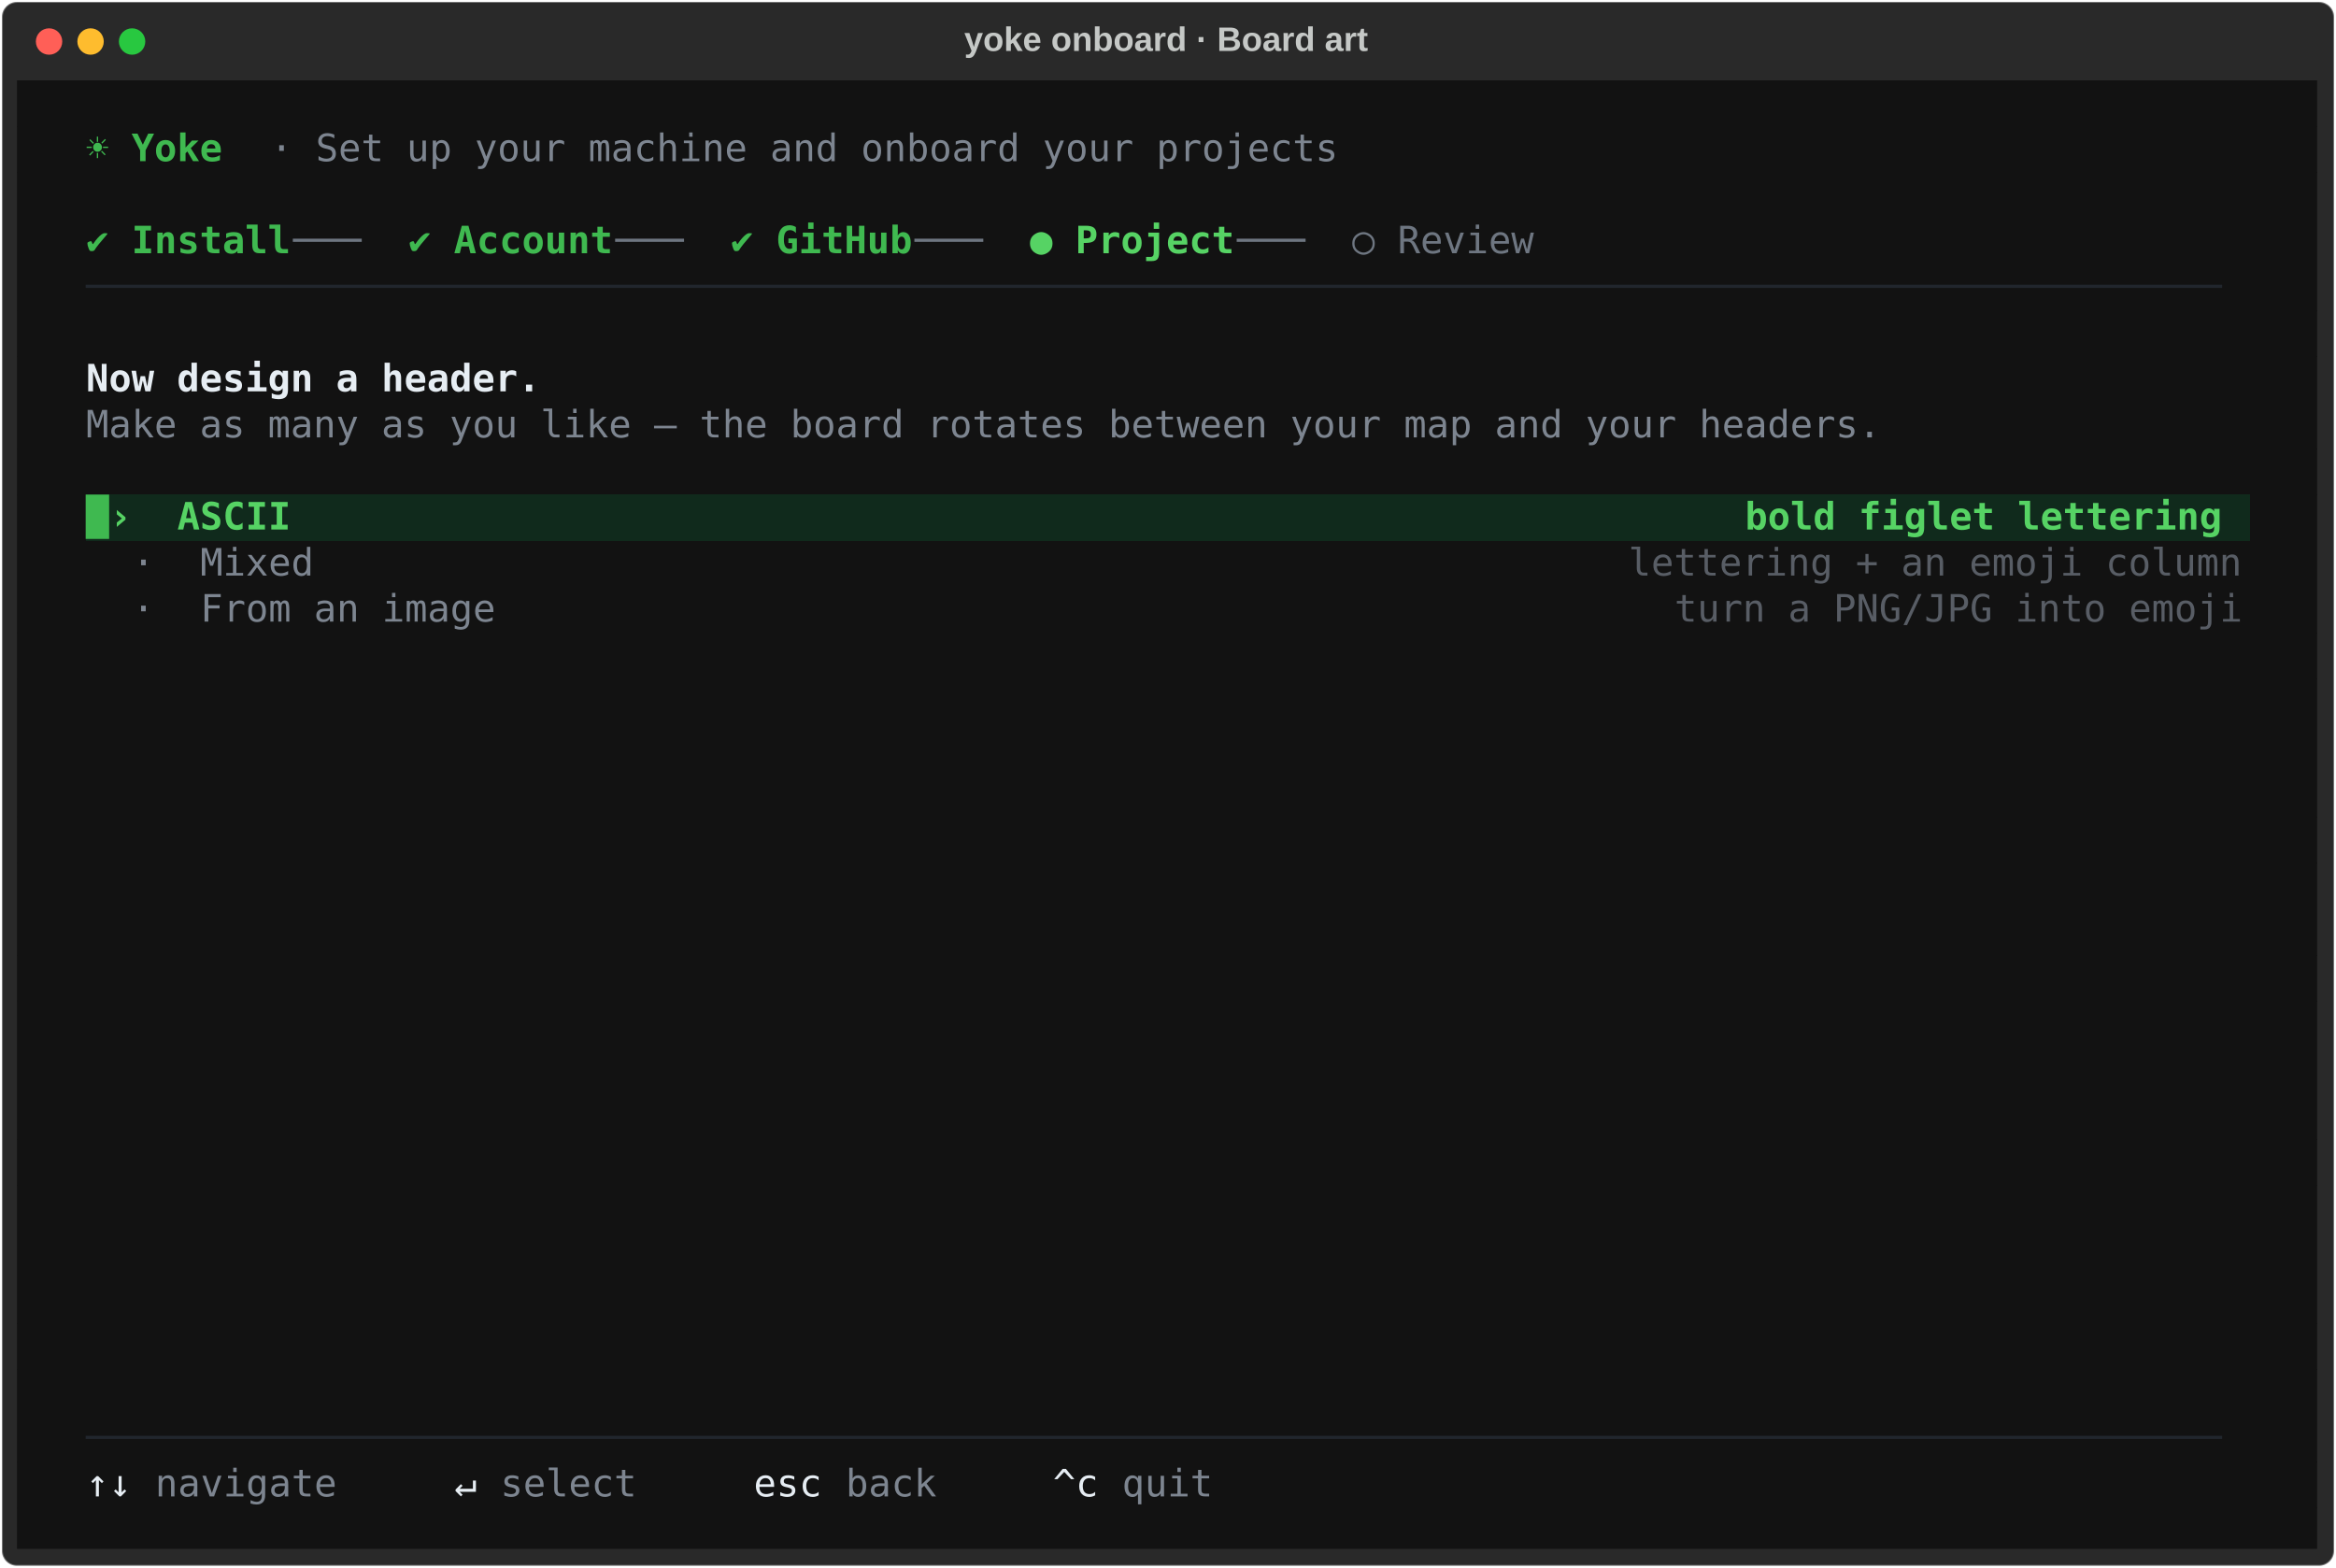
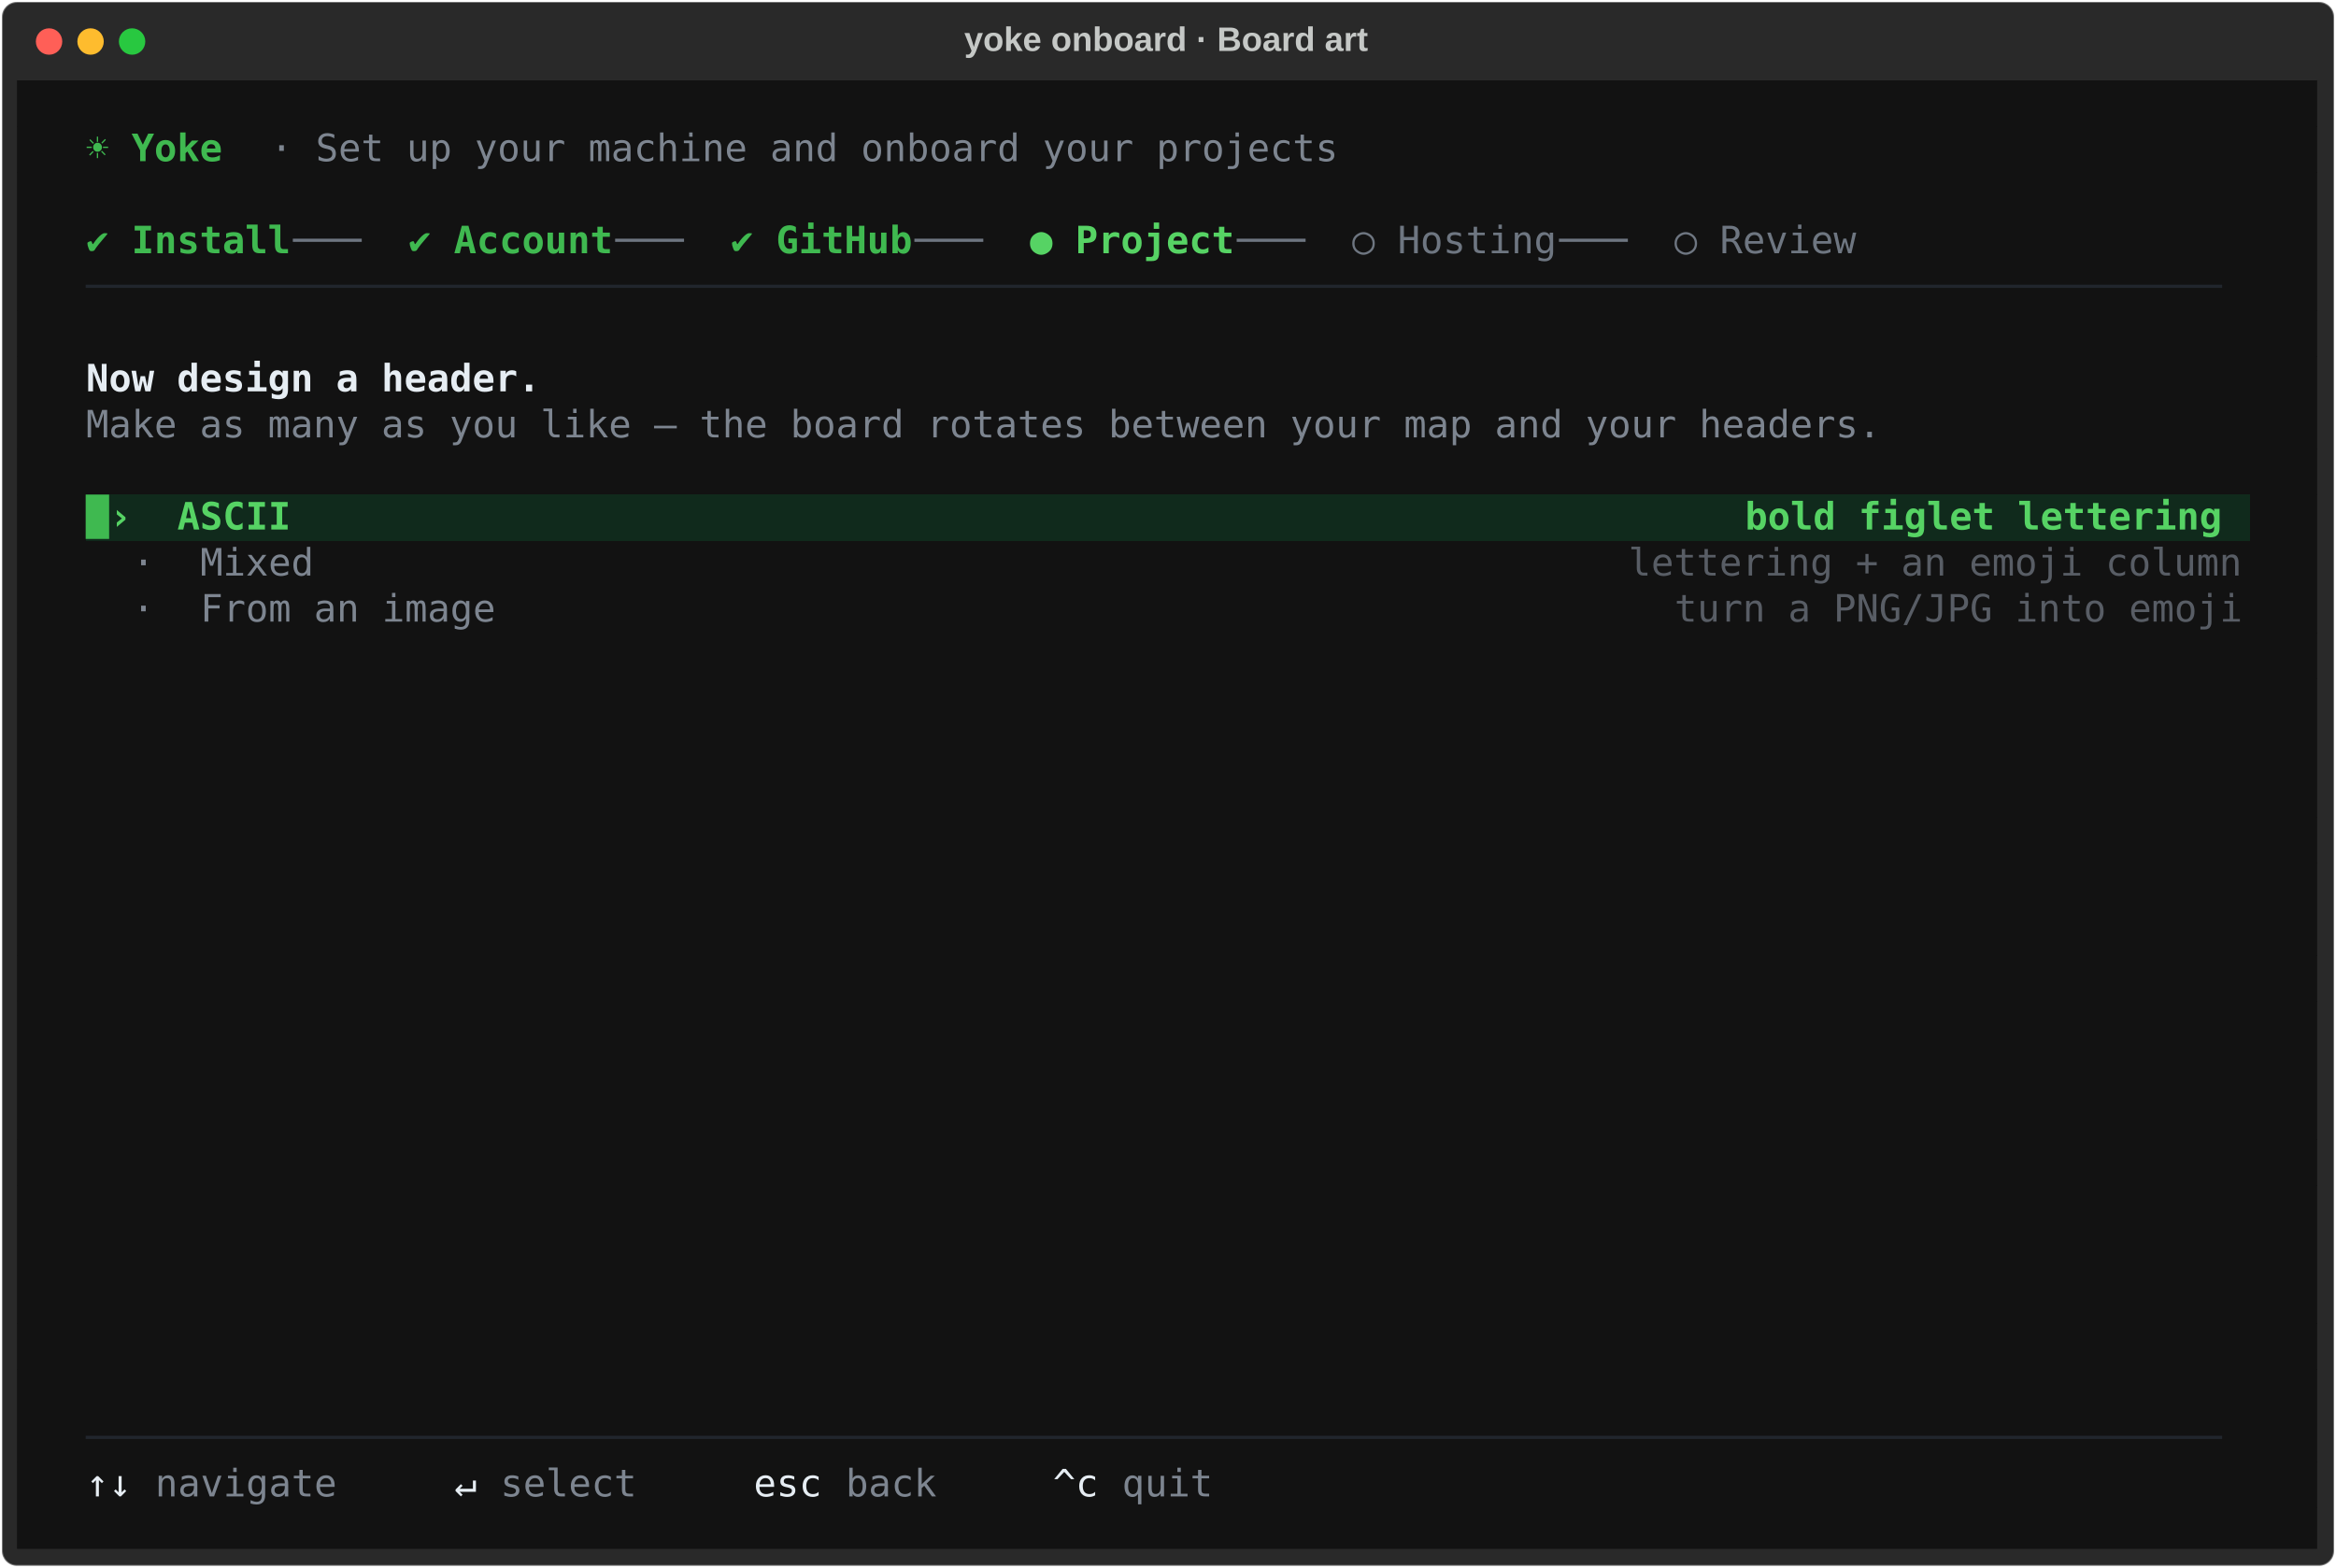
<svg xmlns="http://www.w3.org/2000/svg" class="rich-terminal" viewBox="0 0 1238 830.8">
  <style>

    @font-face {
        font-family: "Fira Code";
        src: local("FiraCode-Regular"),
                url("https://cdnjs.cloudflare.com/ajax/libs/firacode/{{VERSION}}/woff2/FiraCode-Regular.woff2") format("woff2"),
                url("https://cdnjs.cloudflare.com/ajax/libs/firacode/{{VERSION}}/woff/FiraCode-Regular.woff") format("woff");
        font-style: normal;
        font-weight: 400;
    }
    @font-face {
        font-family: "Fira Code";
        src: local("FiraCode-Bold"),
                url("https://cdnjs.cloudflare.com/ajax/libs/firacode/{{VERSION}}/woff2/FiraCode-Bold.woff2") format("woff2"),
                url("https://cdnjs.cloudflare.com/ajax/libs/firacode/{{VERSION}}/woff/FiraCode-Bold.woff") format("woff");
        font-style: bold;
        font-weight: 700;
    }

    .terminal-YOKE-matrix {
        font-family: Fira Code, monospace;
        font-size: 20px;
        line-height: 24.4px;
        font-variant-east-asian: full-width;
    }

    .terminal-YOKE-title {
        font-size: 18px;
        font-weight: bold;
        font-family: arial;
    }

-     .terminal-YOKE-r1 { fill: #c5c8c6 }
.terminal-YOKE-r2 { fill: #3fb950;font-weight: bold }
.terminal-YOKE-r3 { fill: #e6edf3 }
.terminal-YOKE-r4 { fill: #7d8590 }
.terminal-YOKE-r5 { fill: #6e7681 }
.terminal-YOKE-r6 { fill: #56d364;font-weight: bold }
.terminal-YOKE-r7 { fill: #21262d }
.terminal-YOKE-r8 { fill: #e6edf3;font-weight: bold }
.terminal-YOKE-r9 { fill: #3fb950 }
.terminal-YOKE-r11 { fill: #585d65 }
    </style>
  <defs>
    <clipPath id="terminal-YOKE-clip-terminal">
      <rect x="0" y="0" width="1219.0" height="779.8" />
    </clipPath>
    <clipPath id="terminal-YOKE-line-0">
      <rect x="0" y="1.5" width="1220" height="24.65" />
    </clipPath>
    <clipPath id="terminal-YOKE-line-1">
      <rect x="0" y="25.9" width="1220" height="24.65" />
    </clipPath>
    <clipPath id="terminal-YOKE-line-2">
      <rect x="0" y="50.3" width="1220" height="24.65" />
    </clipPath>
    <clipPath id="terminal-YOKE-line-3">
      <rect x="0" y="74.7" width="1220" height="24.65" />
    </clipPath>
    <clipPath id="terminal-YOKE-line-4">
      <rect x="0" y="99.1" width="1220" height="24.65" />
    </clipPath>
    <clipPath id="terminal-YOKE-line-5">
      <rect x="0" y="123.5" width="1220" height="24.65" />
    </clipPath>
    <clipPath id="terminal-YOKE-line-6">
      <rect x="0" y="147.9" width="1220" height="24.65" />
    </clipPath>
    <clipPath id="terminal-YOKE-line-7">
      <rect x="0" y="172.3" width="1220" height="24.65" />
    </clipPath>
    <clipPath id="terminal-YOKE-line-8">
      <rect x="0" y="196.7" width="1220" height="24.65" />
    </clipPath>
    <clipPath id="terminal-YOKE-line-9">
      <rect x="0" y="221.1" width="1220" height="24.65" />
    </clipPath>
    <clipPath id="terminal-YOKE-line-10">
      <rect x="0" y="245.5" width="1220" height="24.65" />
    </clipPath>
    <clipPath id="terminal-YOKE-line-11">
      <rect x="0" y="269.9" width="1220" height="24.65" />
    </clipPath>
    <clipPath id="terminal-YOKE-line-12">
      <rect x="0" y="294.3" width="1220" height="24.65" />
    </clipPath>
    <clipPath id="terminal-YOKE-line-13">
      <rect x="0" y="318.7" width="1220" height="24.65" />
    </clipPath>
    <clipPath id="terminal-YOKE-line-14">
      <rect x="0" y="343.1" width="1220" height="24.65" />
    </clipPath>
    <clipPath id="terminal-YOKE-line-15">
      <rect x="0" y="367.5" width="1220" height="24.65" />
    </clipPath>
    <clipPath id="terminal-YOKE-line-16">
      <rect x="0" y="391.9" width="1220" height="24.65" />
    </clipPath>
    <clipPath id="terminal-YOKE-line-17">
      <rect x="0" y="416.3" width="1220" height="24.65" />
    </clipPath>
    <clipPath id="terminal-YOKE-line-18">
      <rect x="0" y="440.7" width="1220" height="24.65" />
    </clipPath>
    <clipPath id="terminal-YOKE-line-19">
      <rect x="0" y="465.1" width="1220" height="24.65" />
    </clipPath>
    <clipPath id="terminal-YOKE-line-20">
      <rect x="0" y="489.5" width="1220" height="24.65" />
    </clipPath>
    <clipPath id="terminal-YOKE-line-21">
      <rect x="0" y="513.9" width="1220" height="24.65" />
    </clipPath>
    <clipPath id="terminal-YOKE-line-22">
      <rect x="0" y="538.3" width="1220" height="24.65" />
    </clipPath>
    <clipPath id="terminal-YOKE-line-23">
      <rect x="0" y="562.7" width="1220" height="24.65" />
    </clipPath>
    <clipPath id="terminal-YOKE-line-24">
      <rect x="0" y="587.1" width="1220" height="24.65" />
    </clipPath>
    <clipPath id="terminal-YOKE-line-25">
      <rect x="0" y="611.5" width="1220" height="24.65" />
    </clipPath>
    <clipPath id="terminal-YOKE-line-26">
      <rect x="0" y="635.9" width="1220" height="24.65" />
    </clipPath>
    <clipPath id="terminal-YOKE-line-27">
      <rect x="0" y="660.3" width="1220" height="24.65" />
    </clipPath>
    <clipPath id="terminal-YOKE-line-28">
      <rect x="0" y="684.7" width="1220" height="24.65" />
    </clipPath>
    <clipPath id="terminal-YOKE-line-29">
      <rect x="0" y="709.1" width="1220" height="24.65" />
    </clipPath>
    <clipPath id="terminal-YOKE-line-30">
      <rect x="0" y="733.5" width="1220" height="24.65" />
    </clipPath>
  </defs>
  <rect fill="#292929" stroke="rgba(255,255,255,0.35)" stroke-width="1" x="1" y="1" width="1236" height="828.8" rx="8" />
  <text class="terminal-YOKE-title" fill="#c5c8c6" text-anchor="middle" x="618" y="27">yoke onboard · Board art</text>
  <g transform="translate(26,22)">
    <circle cx="0" cy="0" r="7" fill="#ff5f57" />
    <circle cx="22" cy="0" r="7" fill="#febc2e" />
    <circle cx="44" cy="0" r="7" fill="#28c840" />
  </g>
  <g transform="translate(9, 41)" clip-path="url(#terminal-YOKE-clip-terminal)">
    <rect fill="#121212" x="0" y="1.5" width="1220" height="24.65" shape-rendering="crispEdges" />
    <rect fill="#121212" x="0" y="25.9" width="36.6" height="24.65" shape-rendering="crispEdges" />
    <rect fill="#121212" x="36.6" y="25.9" width="73.2" height="24.65" shape-rendering="crispEdges" />
    <rect fill="#121212" x="109.8" y="25.9" width="24.4" height="24.65" shape-rendering="crispEdges" />
    <rect fill="#121212" x="134.2" y="25.9" width="573.4" height="24.65" shape-rendering="crispEdges" />
    <rect fill="#121212" x="707.6" y="25.9" width="512.4" height="24.65" shape-rendering="crispEdges" />
    <rect fill="#121212" x="0" y="50.3" width="1220" height="24.65" shape-rendering="crispEdges" />
    <rect fill="#121212" x="0" y="74.7" width="36.6" height="24.65" shape-rendering="crispEdges" />
    <rect fill="#121212" x="36.6" y="74.7" width="109.8" height="24.65" shape-rendering="crispEdges" />
    <rect fill="#121212" x="146.4" y="74.7" width="61" height="24.65" shape-rendering="crispEdges" />
    <rect fill="#121212" x="207.4" y="74.7" width="109.8" height="24.65" shape-rendering="crispEdges" />
    <rect fill="#121212" x="317.2" y="74.7" width="61" height="24.65" shape-rendering="crispEdges" />
    <rect fill="#121212" x="378.2" y="74.7" width="97.6" height="24.65" shape-rendering="crispEdges" />
    <rect fill="#121212" x="475.8" y="74.7" width="61" height="24.65" shape-rendering="crispEdges" />
    <rect fill="#121212" x="536.8" y="74.7" width="109.8" height="24.65" shape-rendering="crispEdges" />
    <rect fill="#121212" x="646.6" y="74.7" width="61" height="24.65" shape-rendering="crispEdges" />
-     <rect fill="#121212" x="707.6" y="74.7" width="97.6" height="24.65" shape-rendering="crispEdges" />
-     <rect fill="#121212" x="805.2" y="74.7" width="414.8" height="24.65" shape-rendering="crispEdges" />
+     <rect fill="#121212" x="707.6" y="74.7" width="109.8" height="24.65" shape-rendering="crispEdges" />
+     <rect fill="#121212" x="817.4" y="74.7" width="61" height="24.65" shape-rendering="crispEdges" />
+     <rect fill="#121212" x="878.4" y="74.7" width="97.6" height="24.65" shape-rendering="crispEdges" />
+     <rect fill="#121212" x="976" y="74.7" width="244" height="24.65" shape-rendering="crispEdges" />
    <rect fill="#121212" x="0" y="99.1" width="36.6" height="24.65" shape-rendering="crispEdges" />
    <rect fill="#121212" x="36.6" y="99.1" width="1146.8" height="24.65" shape-rendering="crispEdges" />
    <rect fill="#121212" x="1183.4" y="99.1" width="36.6" height="24.65" shape-rendering="crispEdges" />
    <rect fill="#121212" x="0" y="123.5" width="1220" height="24.65" shape-rendering="crispEdges" />
    <rect fill="#121212" x="0" y="147.9" width="36.6" height="24.65" shape-rendering="crispEdges" />
    <rect fill="#121212" x="36.6" y="147.9" width="244" height="24.65" shape-rendering="crispEdges" />
    <rect fill="#121212" x="280.6" y="147.9" width="939.4" height="24.65" shape-rendering="crispEdges" />
    <rect fill="#121212" x="0" y="172.3" width="36.6" height="24.65" shape-rendering="crispEdges" />
    <rect fill="#121212" x="36.6" y="172.3" width="963.8" height="24.65" shape-rendering="crispEdges" />
    <rect fill="#121212" x="1000.4" y="172.3" width="183" height="24.65" shape-rendering="crispEdges" />
    <rect fill="#121212" x="1183.4" y="172.3" width="36.6" height="24.65" shape-rendering="crispEdges" />
    <rect fill="#121212" x="0" y="196.7" width="36.6" height="24.65" shape-rendering="crispEdges" />
    <rect fill="#121212" x="36.6" y="196.7" width="0" height="24.65" shape-rendering="crispEdges" />
    <rect fill="#121212" x="36.6" y="196.7" width="1183.4" height="24.65" shape-rendering="crispEdges" />
    <rect fill="#121212" x="0" y="221.1" width="36.6" height="24.65" shape-rendering="crispEdges" />
    <rect fill="#102a1c" x="36.6" y="221.1" width="12.2" height="24.65" shape-rendering="crispEdges" />
    <rect fill="#102a1c" x="48.8" y="221.1" width="1134.6" height="24.65" shape-rendering="crispEdges" />
    <rect fill="#121212" x="1183.4" y="221.1" width="36.6" height="24.65" shape-rendering="crispEdges" />
    <rect fill="#121212" x="0" y="245.5" width="36.6" height="24.65" shape-rendering="crispEdges" />
    <rect fill="#121212" x="36.6" y="245.5" width="12.2" height="24.65" shape-rendering="crispEdges" />
    <rect fill="#121212" x="48.8" y="245.5" width="12.2" height="24.65" shape-rendering="crispEdges" />
    <rect fill="#121212" x="61" y="245.5" width="793" height="24.65" shape-rendering="crispEdges" />
    <rect fill="#121212" x="854" y="245.5" width="329.4" height="24.65" shape-rendering="crispEdges" />
    <rect fill="#121212" x="1183.4" y="245.5" width="36.6" height="24.65" shape-rendering="crispEdges" />
    <rect fill="#121212" x="0" y="269.9" width="36.6" height="24.65" shape-rendering="crispEdges" />
    <rect fill="#121212" x="36.6" y="269.9" width="12.2" height="24.65" shape-rendering="crispEdges" />
    <rect fill="#121212" x="48.8" y="269.9" width="12.2" height="24.65" shape-rendering="crispEdges" />
    <rect fill="#121212" x="61" y="269.9" width="817.4" height="24.65" shape-rendering="crispEdges" />
    <rect fill="#121212" x="878.4" y="269.9" width="305" height="24.65" shape-rendering="crispEdges" />
    <rect fill="#121212" x="1183.4" y="269.9" width="36.6" height="24.65" shape-rendering="crispEdges" />
    <rect fill="#121212" x="0" y="294.3" width="36.6" height="24.65" shape-rendering="crispEdges" />
    <rect fill="#121212" x="36.6" y="294.3" width="1183.4" height="24.65" shape-rendering="crispEdges" />
    <rect fill="#121212" x="0" y="318.7" width="36.6" height="24.65" shape-rendering="crispEdges" />
    <rect fill="#121212" x="36.6" y="318.7" width="1183.4" height="24.65" shape-rendering="crispEdges" />
    <rect fill="#121212" x="0" y="343.1" width="36.6" height="24.65" shape-rendering="crispEdges" />
    <rect fill="#121212" x="36.6" y="343.1" width="1183.4" height="24.65" shape-rendering="crispEdges" />
    <rect fill="#121212" x="0" y="367.5" width="36.6" height="24.65" shape-rendering="crispEdges" />
    <rect fill="#121212" x="36.6" y="367.5" width="1183.4" height="24.65" shape-rendering="crispEdges" />
    <rect fill="#121212" x="0" y="391.9" width="36.6" height="24.65" shape-rendering="crispEdges" />
    <rect fill="#121212" x="36.6" y="391.9" width="1183.4" height="24.65" shape-rendering="crispEdges" />
    <rect fill="#121212" x="0" y="416.3" width="36.6" height="24.65" shape-rendering="crispEdges" />
    <rect fill="#121212" x="36.6" y="416.3" width="1183.4" height="24.65" shape-rendering="crispEdges" />
    <rect fill="#121212" x="0" y="440.7" width="36.6" height="24.65" shape-rendering="crispEdges" />
    <rect fill="#121212" x="36.6" y="440.7" width="1183.4" height="24.65" shape-rendering="crispEdges" />
    <rect fill="#121212" x="0" y="465.1" width="36.6" height="24.65" shape-rendering="crispEdges" />
    <rect fill="#121212" x="36.6" y="465.1" width="1183.4" height="24.65" shape-rendering="crispEdges" />
    <rect fill="#121212" x="0" y="489.5" width="36.6" height="24.65" shape-rendering="crispEdges" />
    <rect fill="#121212" x="36.6" y="489.5" width="1183.4" height="24.65" shape-rendering="crispEdges" />
    <rect fill="#121212" x="0" y="513.9" width="36.6" height="24.65" shape-rendering="crispEdges" />
    <rect fill="#121212" x="36.6" y="513.9" width="1183.4" height="24.65" shape-rendering="crispEdges" />
    <rect fill="#121212" x="0" y="538.3" width="36.6" height="24.65" shape-rendering="crispEdges" />
    <rect fill="#121212" x="36.6" y="538.3" width="1183.4" height="24.65" shape-rendering="crispEdges" />
    <rect fill="#121212" x="0" y="562.7" width="36.6" height="24.65" shape-rendering="crispEdges" />
    <rect fill="#121212" x="36.6" y="562.7" width="1183.4" height="24.65" shape-rendering="crispEdges" />
    <rect fill="#121212" x="0" y="587.1" width="36.6" height="24.65" shape-rendering="crispEdges" />
    <rect fill="#121212" x="36.6" y="587.1" width="1183.4" height="24.65" shape-rendering="crispEdges" />
    <rect fill="#121212" x="0" y="611.5" width="36.6" height="24.65" shape-rendering="crispEdges" />
    <rect fill="#121212" x="36.6" y="611.5" width="1183.4" height="24.65" shape-rendering="crispEdges" />
    <rect fill="#121212" x="0" y="635.9" width="36.6" height="24.65" shape-rendering="crispEdges" />
    <rect fill="#121212" x="36.6" y="635.9" width="1183.4" height="24.65" shape-rendering="crispEdges" />
    <rect fill="#121212" x="0" y="660.3" width="36.6" height="24.65" shape-rendering="crispEdges" />
    <rect fill="#121212" x="36.6" y="660.3" width="1183.4" height="24.65" shape-rendering="crispEdges" />
    <rect fill="#121212" x="0" y="684.7" width="36.6" height="24.65" shape-rendering="crispEdges" />
    <rect fill="#121212" x="36.6" y="684.7" width="1183.4" height="24.65" shape-rendering="crispEdges" />
    <rect fill="#121212" x="0" y="709.1" width="36.6" height="24.65" shape-rendering="crispEdges" />
    <rect fill="#121212" x="36.6" y="709.1" width="1146.8" height="24.65" shape-rendering="crispEdges" />
    <rect fill="#121212" x="1183.4" y="709.1" width="36.6" height="24.65" shape-rendering="crispEdges" />
    <rect fill="#121212" x="0" y="733.5" width="36.6" height="24.65" shape-rendering="crispEdges" />
    <rect fill="#121212" x="36.6" y="733.5" width="24.4" height="24.65" shape-rendering="crispEdges" />
    <rect fill="#121212" x="61" y="733.5" width="12.2" height="24.65" shape-rendering="crispEdges" />
    <rect fill="#121212" x="73.2" y="733.5" width="97.6" height="24.65" shape-rendering="crispEdges" />
    <rect fill="#121212" x="170.8" y="733.5" width="61" height="24.65" shape-rendering="crispEdges" />
    <rect fill="#121212" x="231.8" y="733.5" width="12.2" height="24.65" shape-rendering="crispEdges" />
    <rect fill="#121212" x="244" y="733.5" width="12.2" height="24.65" shape-rendering="crispEdges" />
    <rect fill="#121212" x="256.2" y="733.5" width="73.2" height="24.65" shape-rendering="crispEdges" />
    <rect fill="#121212" x="329.4" y="733.5" width="61" height="24.65" shape-rendering="crispEdges" />
    <rect fill="#121212" x="390.4" y="733.5" width="36.6" height="24.65" shape-rendering="crispEdges" />
    <rect fill="#121212" x="427" y="733.5" width="12.2" height="24.65" shape-rendering="crispEdges" />
    <rect fill="#121212" x="439.2" y="733.5" width="48.8" height="24.65" shape-rendering="crispEdges" />
    <rect fill="#121212" x="488" y="733.5" width="61" height="24.65" shape-rendering="crispEdges" />
    <rect fill="#121212" x="549" y="733.5" width="24.4" height="24.65" shape-rendering="crispEdges" />
    <rect fill="#121212" x="573.4" y="733.5" width="12.2" height="24.65" shape-rendering="crispEdges" />
    <rect fill="#121212" x="585.6" y="733.5" width="48.8" height="24.65" shape-rendering="crispEdges" />
    <rect fill="#121212" x="634.4" y="733.5" width="585.6" height="24.65" shape-rendering="crispEdges" />
    <rect fill="#121212" x="0" y="757.9" width="1220" height="24.65" shape-rendering="crispEdges" />
    <g class="terminal-YOKE-matrix">
-       <text class="terminal-YOKE-r1" x="1220" y="20" textLength="12.2" clip-path="url(#terminal-YOKE-line-0)">
- </text>
      <text class="terminal-YOKE-r2" x="36.6" y="44.4" textLength="73.2" clip-path="url(#terminal-YOKE-line-1)">☀ Yoke</text>
      <text class="terminal-YOKE-r4" x="134.2" y="44.4" textLength="573.4" clip-path="url(#terminal-YOKE-line-1)">· Set up your machine and onboard your projects</text>
-       <text class="terminal-YOKE-r1" x="1220" y="44.4" textLength="12.2" clip-path="url(#terminal-YOKE-line-1)">
- </text>
-       <text class="terminal-YOKE-r1" x="1220" y="68.8" textLength="12.2" clip-path="url(#terminal-YOKE-line-2)">
- </text>
      <text class="terminal-YOKE-r2" x="36.6" y="93.2" textLength="109.8" clip-path="url(#terminal-YOKE-line-3)">✔ Install</text>
      <text class="terminal-YOKE-r5" x="146.4" y="93.2" textLength="61" clip-path="url(#terminal-YOKE-line-3)"> ─── </text>
      <text class="terminal-YOKE-r2" x="207.4" y="93.2" textLength="109.8" clip-path="url(#terminal-YOKE-line-3)">✔ Account</text>
      <text class="terminal-YOKE-r5" x="317.2" y="93.2" textLength="61" clip-path="url(#terminal-YOKE-line-3)"> ─── </text>
      <text class="terminal-YOKE-r2" x="378.2" y="93.2" textLength="97.6" clip-path="url(#terminal-YOKE-line-3)">✔ GitHub</text>
      <text class="terminal-YOKE-r5" x="475.8" y="93.2" textLength="61" clip-path="url(#terminal-YOKE-line-3)"> ─── </text>
      <text class="terminal-YOKE-r6" x="536.8" y="93.2" textLength="109.8" clip-path="url(#terminal-YOKE-line-3)">● Project</text>
      <text class="terminal-YOKE-r5" x="646.6" y="93.2" textLength="61" clip-path="url(#terminal-YOKE-line-3)"> ─── </text>
-       <text class="terminal-YOKE-r5" x="707.6" y="93.2" textLength="97.6" clip-path="url(#terminal-YOKE-line-3)">○ Review</text>
-       <text class="terminal-YOKE-r1" x="1220" y="93.2" textLength="12.2" clip-path="url(#terminal-YOKE-line-3)">
- </text>
+       <text class="terminal-YOKE-r5" x="707.6" y="93.2" textLength="109.8" clip-path="url(#terminal-YOKE-line-3)">○ Hosting</text>
+       <text class="terminal-YOKE-r5" x="817.4" y="93.2" textLength="61" clip-path="url(#terminal-YOKE-line-3)"> ─── </text>
+       <text class="terminal-YOKE-r5" x="878.4" y="93.2" textLength="97.6" clip-path="url(#terminal-YOKE-line-3)">○ Review</text>
      <text class="terminal-YOKE-r7" x="36.6" y="117.6" textLength="1146.8" clip-path="url(#terminal-YOKE-line-4)">──────────────────────────────────────────────────────────────────────────────────────────────</text>
-       <text class="terminal-YOKE-r1" x="1220" y="117.6" textLength="12.2" clip-path="url(#terminal-YOKE-line-4)">
- </text>
-       <text class="terminal-YOKE-r1" x="1220" y="142" textLength="12.2" clip-path="url(#terminal-YOKE-line-5)">
- </text>
      <text class="terminal-YOKE-r8" x="36.6" y="166.4" textLength="244" clip-path="url(#terminal-YOKE-line-6)">Now design a header.</text>
-       <text class="terminal-YOKE-r1" x="1220" y="166.4" textLength="12.2" clip-path="url(#terminal-YOKE-line-6)">
- </text>
      <text class="terminal-YOKE-r4" x="36.6" y="190.8" textLength="963.8" clip-path="url(#terminal-YOKE-line-7)">Make as many as you like — the board rotates between your map and your headers.</text>
-       <text class="terminal-YOKE-r1" x="1220" y="190.8" textLength="12.2" clip-path="url(#terminal-YOKE-line-7)">
- </text>
-       <text class="terminal-YOKE-r1" x="1220" y="215.2" textLength="12.2" clip-path="url(#terminal-YOKE-line-8)">
- </text>
      <text class="terminal-YOKE-r9" x="36.6" y="239.6" textLength="12.2" clip-path="url(#terminal-YOKE-line-9)">█</text>
      <text class="terminal-YOKE-r6" x="48.8" y="239.6" textLength="1134.6" clip-path="url(#terminal-YOKE-line-9)">›  ASCII                                                                bold figlet lettering</text>
-       <text class="terminal-YOKE-r1" x="1220" y="239.6" textLength="12.2" clip-path="url(#terminal-YOKE-line-9)">
- </text>
      <text class="terminal-YOKE-r4" x="61" y="264" textLength="793" clip-path="url(#terminal-YOKE-line-10)">·  Mixed                                                         </text>
      <text class="terminal-YOKE-r11" x="854" y="264" textLength="329.4" clip-path="url(#terminal-YOKE-line-10)">lettering + an emoji column</text>
-       <text class="terminal-YOKE-r1" x="1220" y="264" textLength="12.2" clip-path="url(#terminal-YOKE-line-10)">
- </text>
      <text class="terminal-YOKE-r4" x="61" y="288.4" textLength="817.4" clip-path="url(#terminal-YOKE-line-11)">·  From an image                                                   </text>
      <text class="terminal-YOKE-r11" x="878.4" y="288.4" textLength="305" clip-path="url(#terminal-YOKE-line-11)">turn a PNG/JPG into emoji</text>
-       <text class="terminal-YOKE-r1" x="1220" y="288.4" textLength="12.2" clip-path="url(#terminal-YOKE-line-11)">
- </text>
-       <text class="terminal-YOKE-r1" x="1220" y="312.8" textLength="12.2" clip-path="url(#terminal-YOKE-line-12)">
- </text>
-       <text class="terminal-YOKE-r1" x="1220" y="337.2" textLength="12.2" clip-path="url(#terminal-YOKE-line-13)">
- </text>
-       <text class="terminal-YOKE-r1" x="1220" y="361.6" textLength="12.2" clip-path="url(#terminal-YOKE-line-14)">
- </text>
-       <text class="terminal-YOKE-r1" x="1220" y="386" textLength="12.2" clip-path="url(#terminal-YOKE-line-15)">
- </text>
-       <text class="terminal-YOKE-r1" x="1220" y="410.4" textLength="12.2" clip-path="url(#terminal-YOKE-line-16)">
- </text>
-       <text class="terminal-YOKE-r1" x="1220" y="434.8" textLength="12.2" clip-path="url(#terminal-YOKE-line-17)">
- </text>
-       <text class="terminal-YOKE-r1" x="1220" y="459.2" textLength="12.2" clip-path="url(#terminal-YOKE-line-18)">
- </text>
-       <text class="terminal-YOKE-r1" x="1220" y="483.6" textLength="12.2" clip-path="url(#terminal-YOKE-line-19)">
- </text>
-       <text class="terminal-YOKE-r1" x="1220" y="508" textLength="12.2" clip-path="url(#terminal-YOKE-line-20)">
- </text>
-       <text class="terminal-YOKE-r1" x="1220" y="532.4" textLength="12.2" clip-path="url(#terminal-YOKE-line-21)">
- </text>
-       <text class="terminal-YOKE-r1" x="1220" y="556.8" textLength="12.2" clip-path="url(#terminal-YOKE-line-22)">
- </text>
-       <text class="terminal-YOKE-r1" x="1220" y="581.2" textLength="12.2" clip-path="url(#terminal-YOKE-line-23)">
- </text>
-       <text class="terminal-YOKE-r1" x="1220" y="605.6" textLength="12.2" clip-path="url(#terminal-YOKE-line-24)">
- </text>
-       <text class="terminal-YOKE-r1" x="1220" y="630" textLength="12.2" clip-path="url(#terminal-YOKE-line-25)">
- </text>
-       <text class="terminal-YOKE-r1" x="1220" y="654.4" textLength="12.2" clip-path="url(#terminal-YOKE-line-26)">
- </text>
-       <text class="terminal-YOKE-r1" x="1220" y="678.8" textLength="12.2" clip-path="url(#terminal-YOKE-line-27)">
- </text>
-       <text class="terminal-YOKE-r1" x="1220" y="703.2" textLength="12.2" clip-path="url(#terminal-YOKE-line-28)">
- </text>
      <text class="terminal-YOKE-r7" x="36.6" y="727.6" textLength="1146.8" clip-path="url(#terminal-YOKE-line-29)">──────────────────────────────────────────────────────────────────────────────────────────────</text>
-       <text class="terminal-YOKE-r1" x="1220" y="727.6" textLength="12.2" clip-path="url(#terminal-YOKE-line-29)">
- </text>
      <text class="terminal-YOKE-r3" x="36.6" y="752" textLength="24.4" clip-path="url(#terminal-YOKE-line-30)">↑↓</text>
      <text class="terminal-YOKE-r4" x="73.2" y="752" textLength="97.6" clip-path="url(#terminal-YOKE-line-30)">navigate</text>
      <text class="terminal-YOKE-r3" x="231.8" y="752" textLength="12.2" clip-path="url(#terminal-YOKE-line-30)">↵</text>
      <text class="terminal-YOKE-r4" x="256.2" y="752" textLength="73.2" clip-path="url(#terminal-YOKE-line-30)">select</text>
      <text class="terminal-YOKE-r3" x="390.4" y="752" textLength="36.6" clip-path="url(#terminal-YOKE-line-30)">esc</text>
      <text class="terminal-YOKE-r4" x="439.2" y="752" textLength="48.8" clip-path="url(#terminal-YOKE-line-30)">back</text>
      <text class="terminal-YOKE-r3" x="549" y="752" textLength="24.4" clip-path="url(#terminal-YOKE-line-30)">^c</text>
      <text class="terminal-YOKE-r4" x="585.6" y="752" textLength="48.8" clip-path="url(#terminal-YOKE-line-30)">quit</text>
-       <text class="terminal-YOKE-r1" x="1220" y="752" textLength="12.2" clip-path="url(#terminal-YOKE-line-30)">
- </text>
    </g>
  </g>
</svg>
